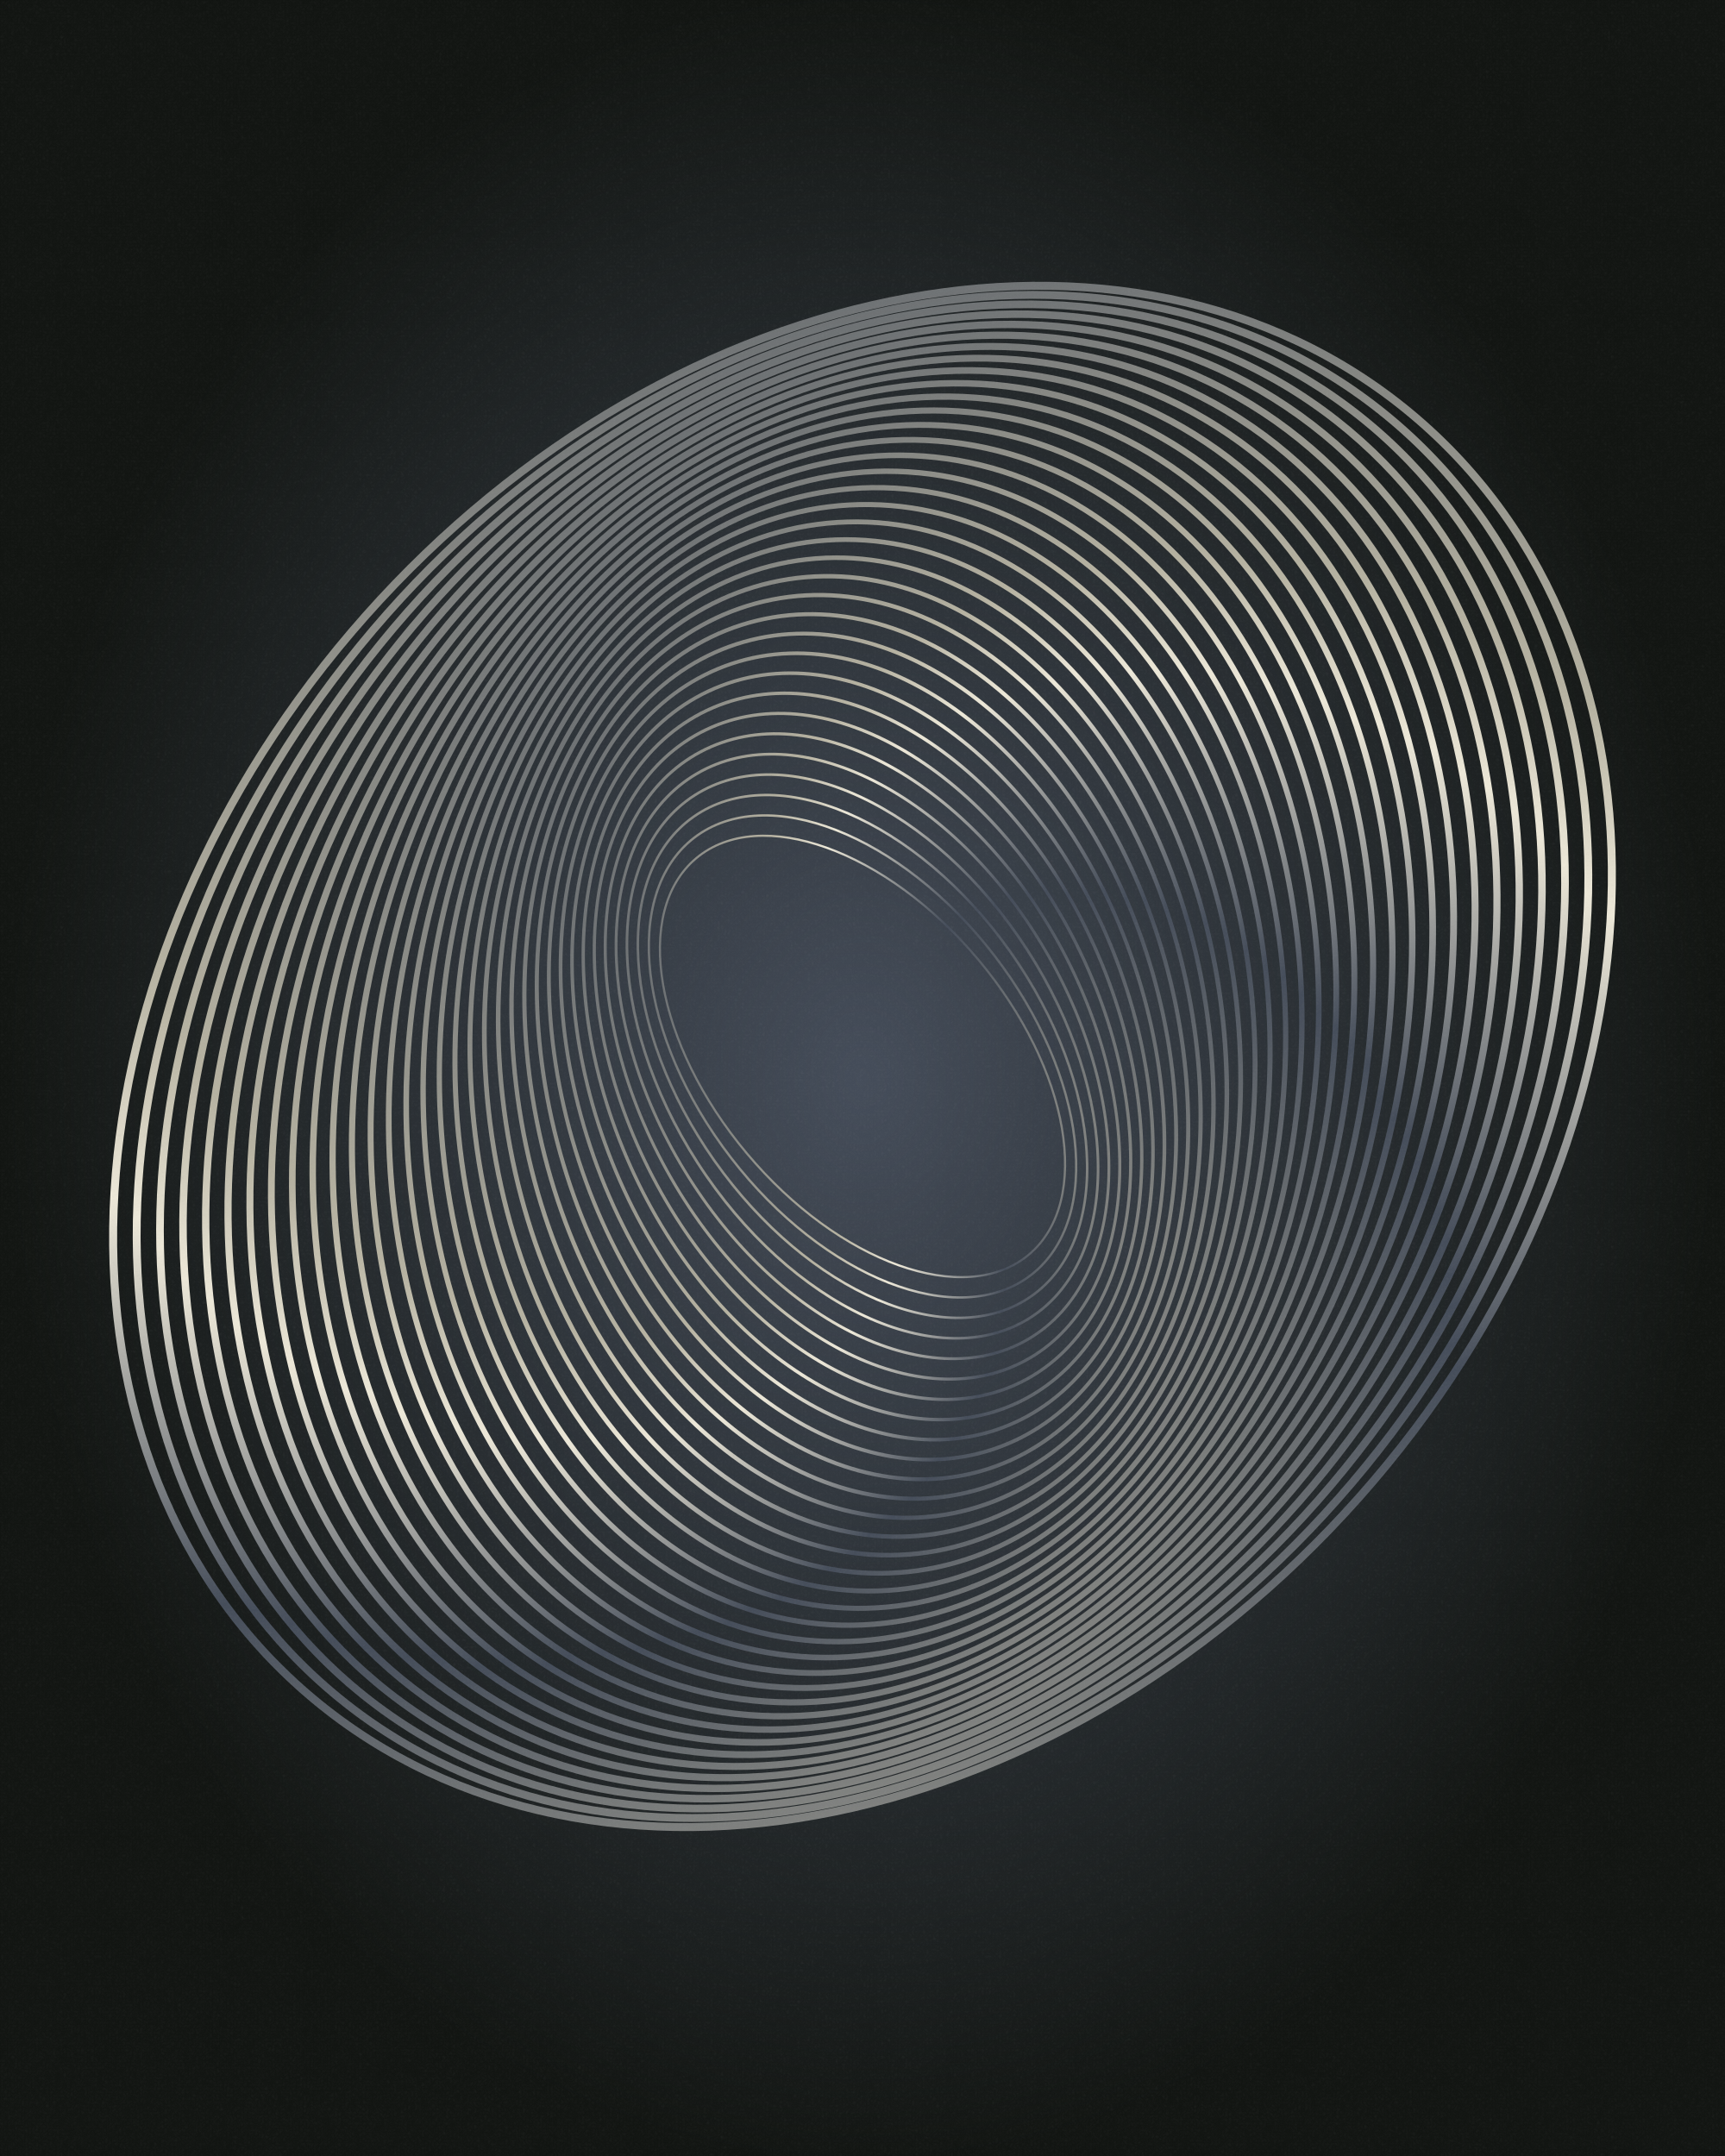
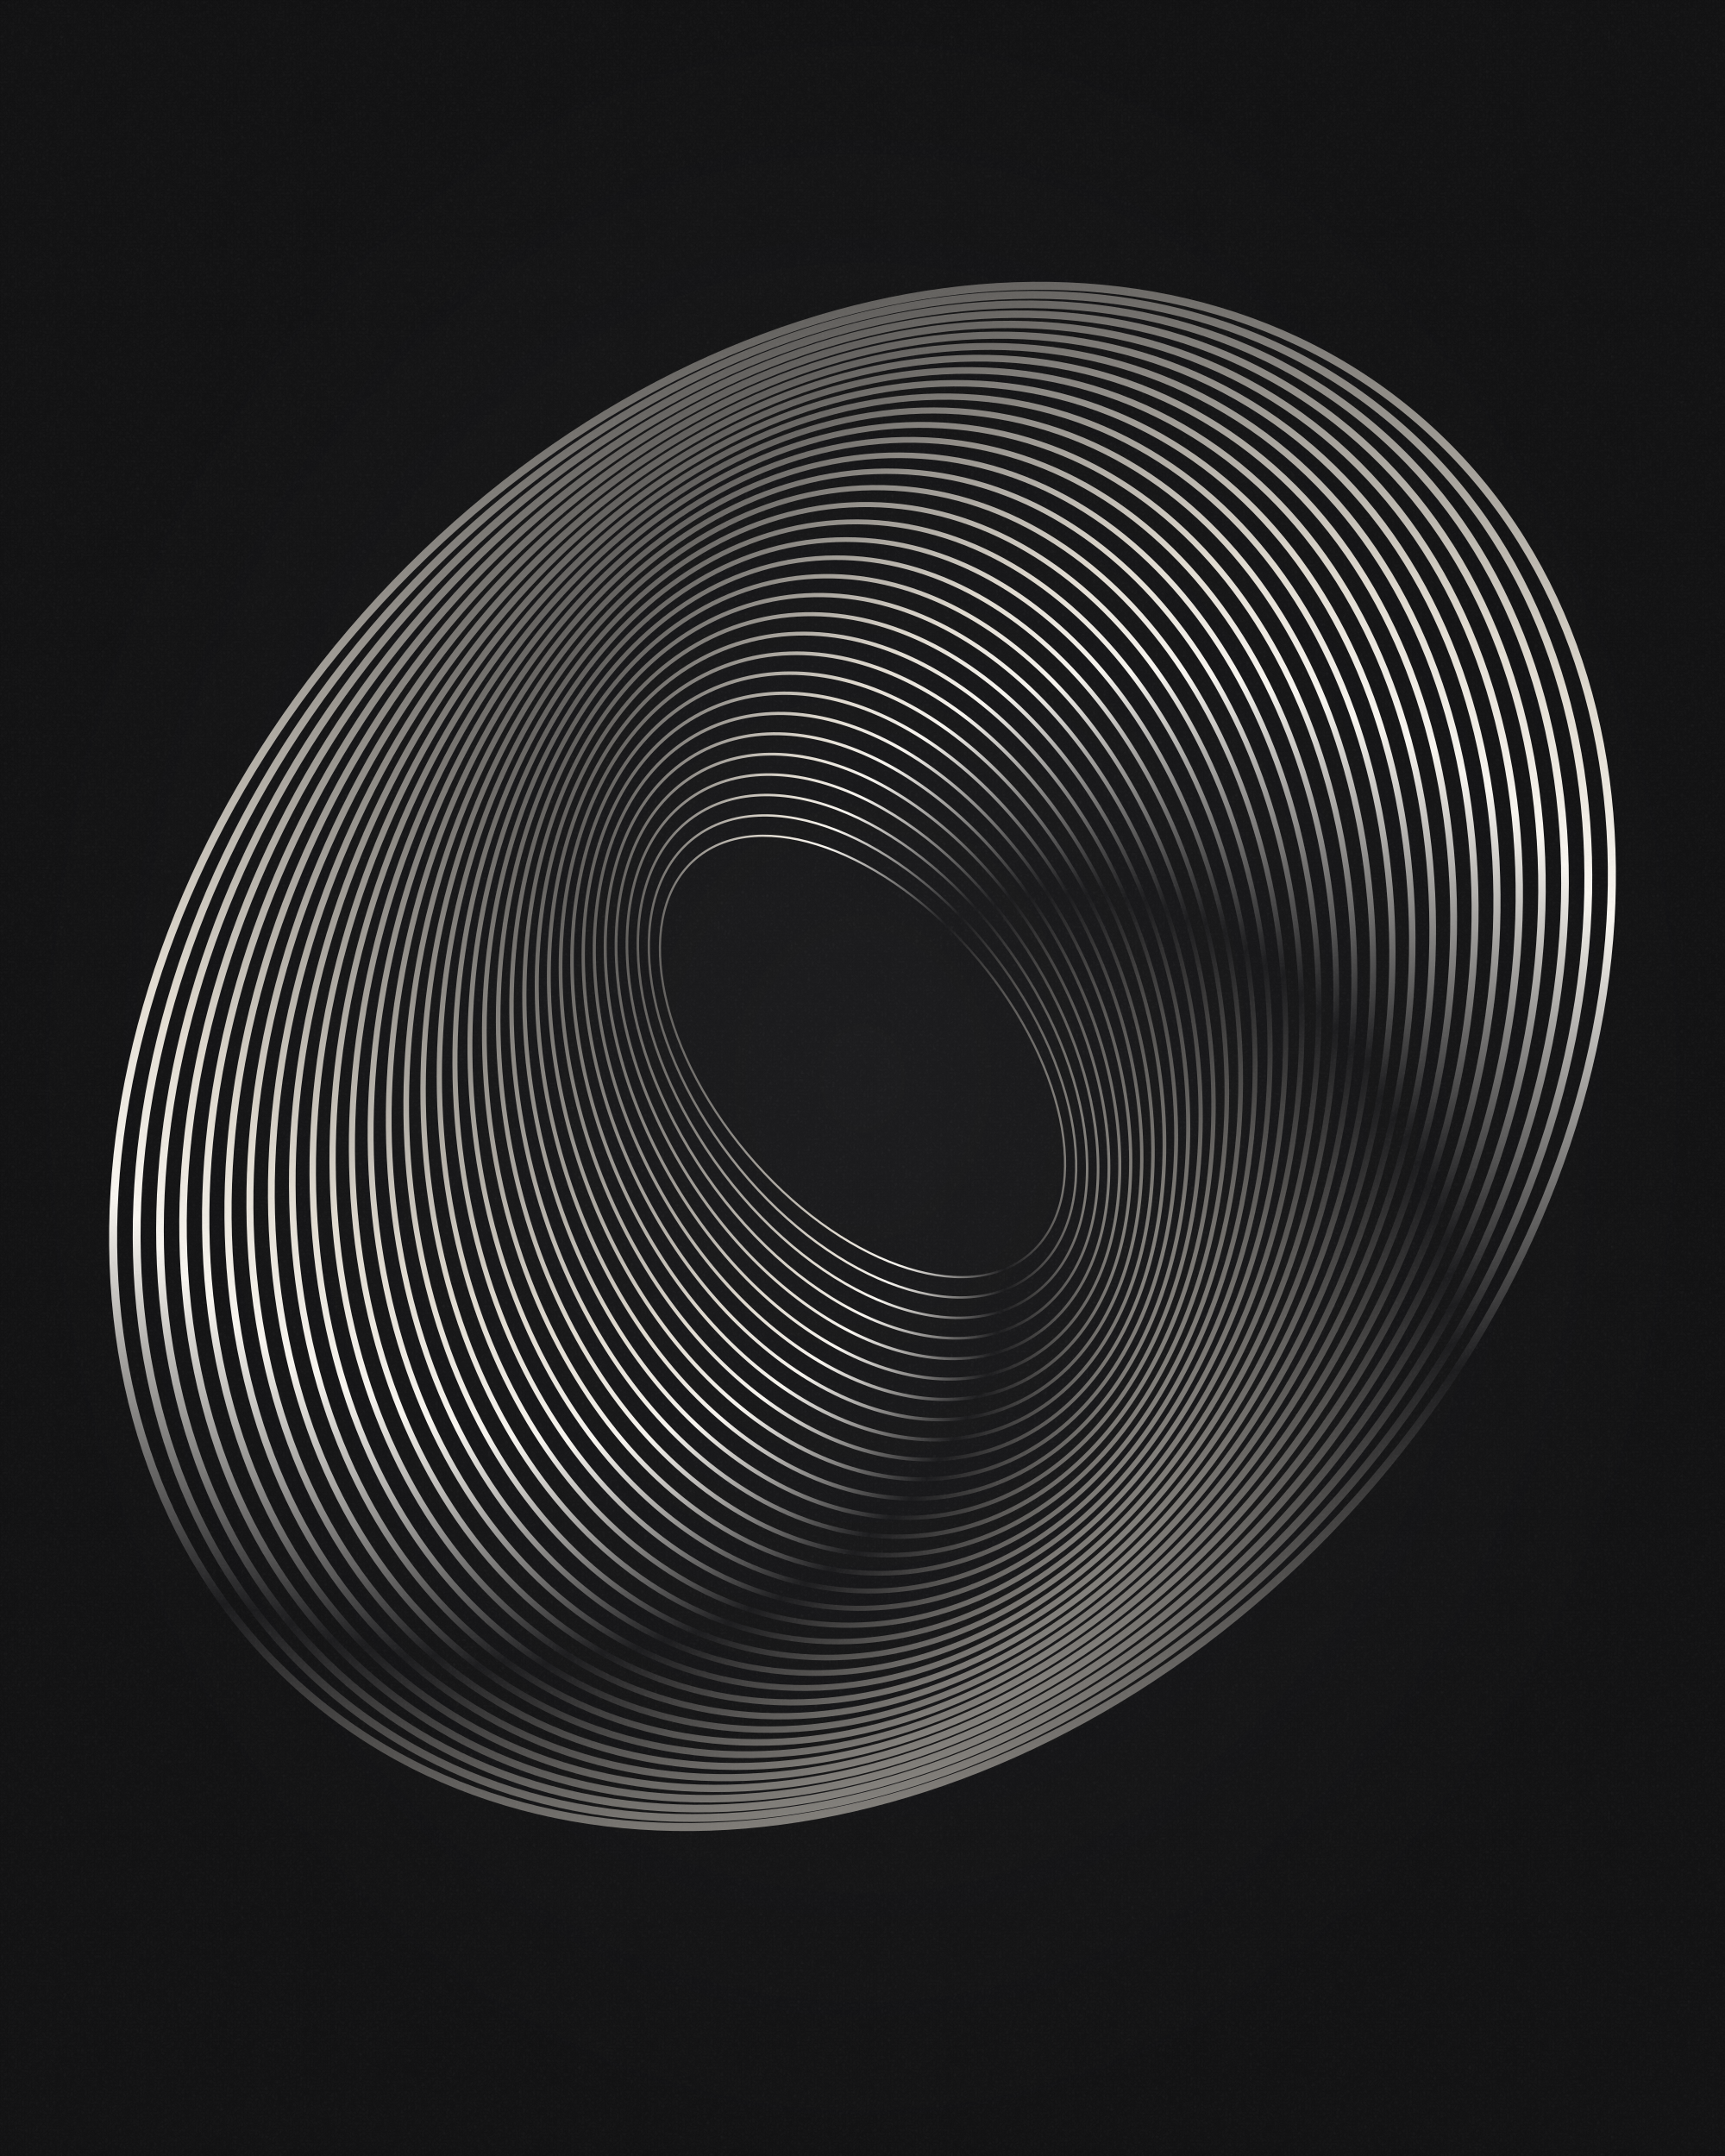
<svg xmlns="http://www.w3.org/2000/svg" width="800" height="1000" viewBox="0 0 800 1000">
  <defs>
    <radialGradient id="bg">
-       <stop stop-color="#454d5a" />
-       <stop offset="1" stop-color="#111411" />
+       <stop stop-color="#1b1b1d" />
+       <stop offset="1" stop-color="#111112" />
    </radialGradient>
    <linearGradient id="metal" x1="0" y1="0" x2="1" y2="1">
-       <stop stop-color="#454d5a" />
-       <stop offset=".4" stop-color="#b7b3a2" />
-       <stop offset=".5" stop-color="#eee9d9" />
-       <stop offset=".7" stop-color="#454d5a" />
-       <stop offset="1" stop-color="#b7b3a2" />
+       <stop stop-color="#1b1b1d" />
+       <stop offset=".4" stop-color="#e2dcd1" />
+       <stop offset=".5" stop-color="#faf7f1" />
+       <stop offset=".7" stop-color="#1b1b1d" />
+       <stop offset="1" stop-color="#e2dcd1" />
    </linearGradient>
    <filter id="grain">
      <feTurbulence baseFrequency=".62" numOctaves="3" stitchTiles="stitch" />
      <feColorMatrix type="saturate" values="0" />
    </filter>
  </defs>
  <path fill="url(#bg)" d="M0 0h800v1000H0z" />
  <ellipse cx="400" cy="490" rx="70" ry="120" fill="none" stroke="url(#metal)" stroke-width="1" transform="rotate(-40 400 490)" />
  <ellipse cx="400" cy="490" rx="77" ry="128" fill="none" stroke="url(#metal)" stroke-width="1.08" transform="rotate(-37.6 400 490)" />
  <ellipse cx="400" cy="490" rx="84" ry="136" fill="none" stroke="url(#metal)" stroke-width="1.16" transform="rotate(-35.2 400 490)" />
  <ellipse cx="400" cy="490" rx="91" ry="144" fill="none" stroke="url(#metal)" stroke-width="1.24" transform="rotate(-32.8 400 490)" />
  <ellipse cx="400" cy="490" rx="98" ry="152" fill="none" stroke="url(#metal)" stroke-width="1.32" transform="rotate(-30.4 400 490)" />
  <ellipse cx="400" cy="490" rx="105" ry="160" fill="none" stroke="url(#metal)" stroke-width="1.4" transform="rotate(-28 400 490)" />
  <ellipse cx="400" cy="490" rx="112" ry="168" fill="none" stroke="url(#metal)" stroke-width="1.48" transform="rotate(-25.6 400 490)" />
  <ellipse cx="400" cy="490" rx="119" ry="176" fill="none" stroke="url(#metal)" stroke-width="1.56" transform="rotate(-23.2 400 490)" />
  <ellipse cx="400" cy="490" rx="126" ry="184" fill="none" stroke="url(#metal)" stroke-width="1.64" transform="rotate(-20.8 400 490)" />
  <ellipse cx="400" cy="490" rx="133" ry="192" fill="none" stroke="url(#metal)" stroke-width="1.72" transform="rotate(-18.4 400 490)" />
  <ellipse cx="400" cy="490" rx="140" ry="200" fill="none" stroke="url(#metal)" stroke-width="1.8" transform="rotate(-16 400 490)" />
  <ellipse cx="400" cy="490" rx="147" ry="208" fill="none" stroke="url(#metal)" stroke-width="1.88" transform="rotate(-13.6 400 490)" />
  <ellipse cx="400" cy="490" rx="154" ry="216" fill="none" stroke="url(#metal)" stroke-width="1.96" transform="rotate(-11.2 400 490)" />
  <ellipse cx="400" cy="490" rx="161" ry="224" fill="none" stroke="url(#metal)" stroke-width="2.04" transform="rotate(-8.8 400 490)" />
  <ellipse cx="400" cy="490" rx="168" ry="232" fill="none" stroke="url(#metal)" stroke-width="2.12" transform="rotate(-6.4 400 490)" />
  <ellipse cx="400" cy="490" rx="175" ry="240" fill="none" stroke="url(#metal)" stroke-width="2.2" transform="rotate(-4 400 490)" />
  <ellipse cx="400" cy="490" rx="182" ry="248" fill="none" stroke="url(#metal)" stroke-width="2.28" transform="rotate(-1.6 400 490)" />
  <ellipse cx="400" cy="490" rx="189" ry="256" fill="none" stroke="url(#metal)" stroke-width="2.36" transform="rotate(0.8 400 490)" />
  <ellipse cx="400" cy="490" rx="196" ry="264" fill="none" stroke="url(#metal)" stroke-width="2.44" transform="rotate(3.2 400 490)" />
  <ellipse cx="400" cy="490" rx="203" ry="272" fill="none" stroke="url(#metal)" stroke-width="2.52" transform="rotate(5.6 400 490)" />
  <ellipse cx="400" cy="490" rx="210" ry="280" fill="none" stroke="url(#metal)" stroke-width="2.6" transform="rotate(8 400 490)" />
  <ellipse cx="400" cy="490" rx="217" ry="288" fill="none" stroke="url(#metal)" stroke-width="2.68" transform="rotate(10.4 400 490)" />
  <ellipse cx="400" cy="490" rx="224" ry="296" fill="none" stroke="url(#metal)" stroke-width="2.76" transform="rotate(12.8 400 490)" />
  <ellipse cx="400" cy="490" rx="231" ry="304" fill="none" stroke="url(#metal)" stroke-width="2.84" transform="rotate(15.2 400 490)" />
  <ellipse cx="400" cy="490" rx="238" ry="312" fill="none" stroke="url(#metal)" stroke-width="2.92" transform="rotate(17.6 400 490)" />
  <ellipse cx="400" cy="490" rx="245" ry="320" fill="none" stroke="url(#metal)" stroke-width="3" transform="rotate(20 400 490)" />
  <ellipse cx="400" cy="490" rx="252" ry="328" fill="none" stroke="url(#metal)" stroke-width="3.08" transform="rotate(22.4 400 490)" />
  <ellipse cx="400" cy="490" rx="259" ry="336" fill="none" stroke="url(#metal)" stroke-width="3.16" transform="rotate(24.8 400 490)" />
  <ellipse cx="400" cy="490" rx="266" ry="344" fill="none" stroke="url(#metal)" stroke-width="3.24" transform="rotate(27.2 400 490)" />
  <ellipse cx="400" cy="490" rx="273" ry="352" fill="none" stroke="url(#metal)" stroke-width="3.32" transform="rotate(29.6 400 490)" />
  <ellipse cx="400" cy="490" rx="280" ry="360" fill="none" stroke="url(#metal)" stroke-width="3.4" transform="rotate(32 400 490)" />
  <ellipse cx="400" cy="490" rx="287" ry="368" fill="none" stroke="url(#metal)" stroke-width="3.48" transform="rotate(34.4 400 490)" />
  <ellipse cx="400" cy="490" rx="294" ry="376" fill="none" stroke="url(#metal)" stroke-width="3.56" transform="rotate(36.8 400 490)" />
  <ellipse cx="400" cy="490" rx="301" ry="384" fill="none" stroke="url(#metal)" stroke-width="3.64" transform="rotate(39.2 400 490)" />
  <ellipse cx="400" cy="490" rx="308" ry="392" fill="none" stroke="url(#metal)" stroke-width="3.72" transform="rotate(41.6 400 490)" />
  <path fill="#aaa" opacity=".065" filter="url(#grain)" d="M0 0h800v1000H0z" />
</svg>
